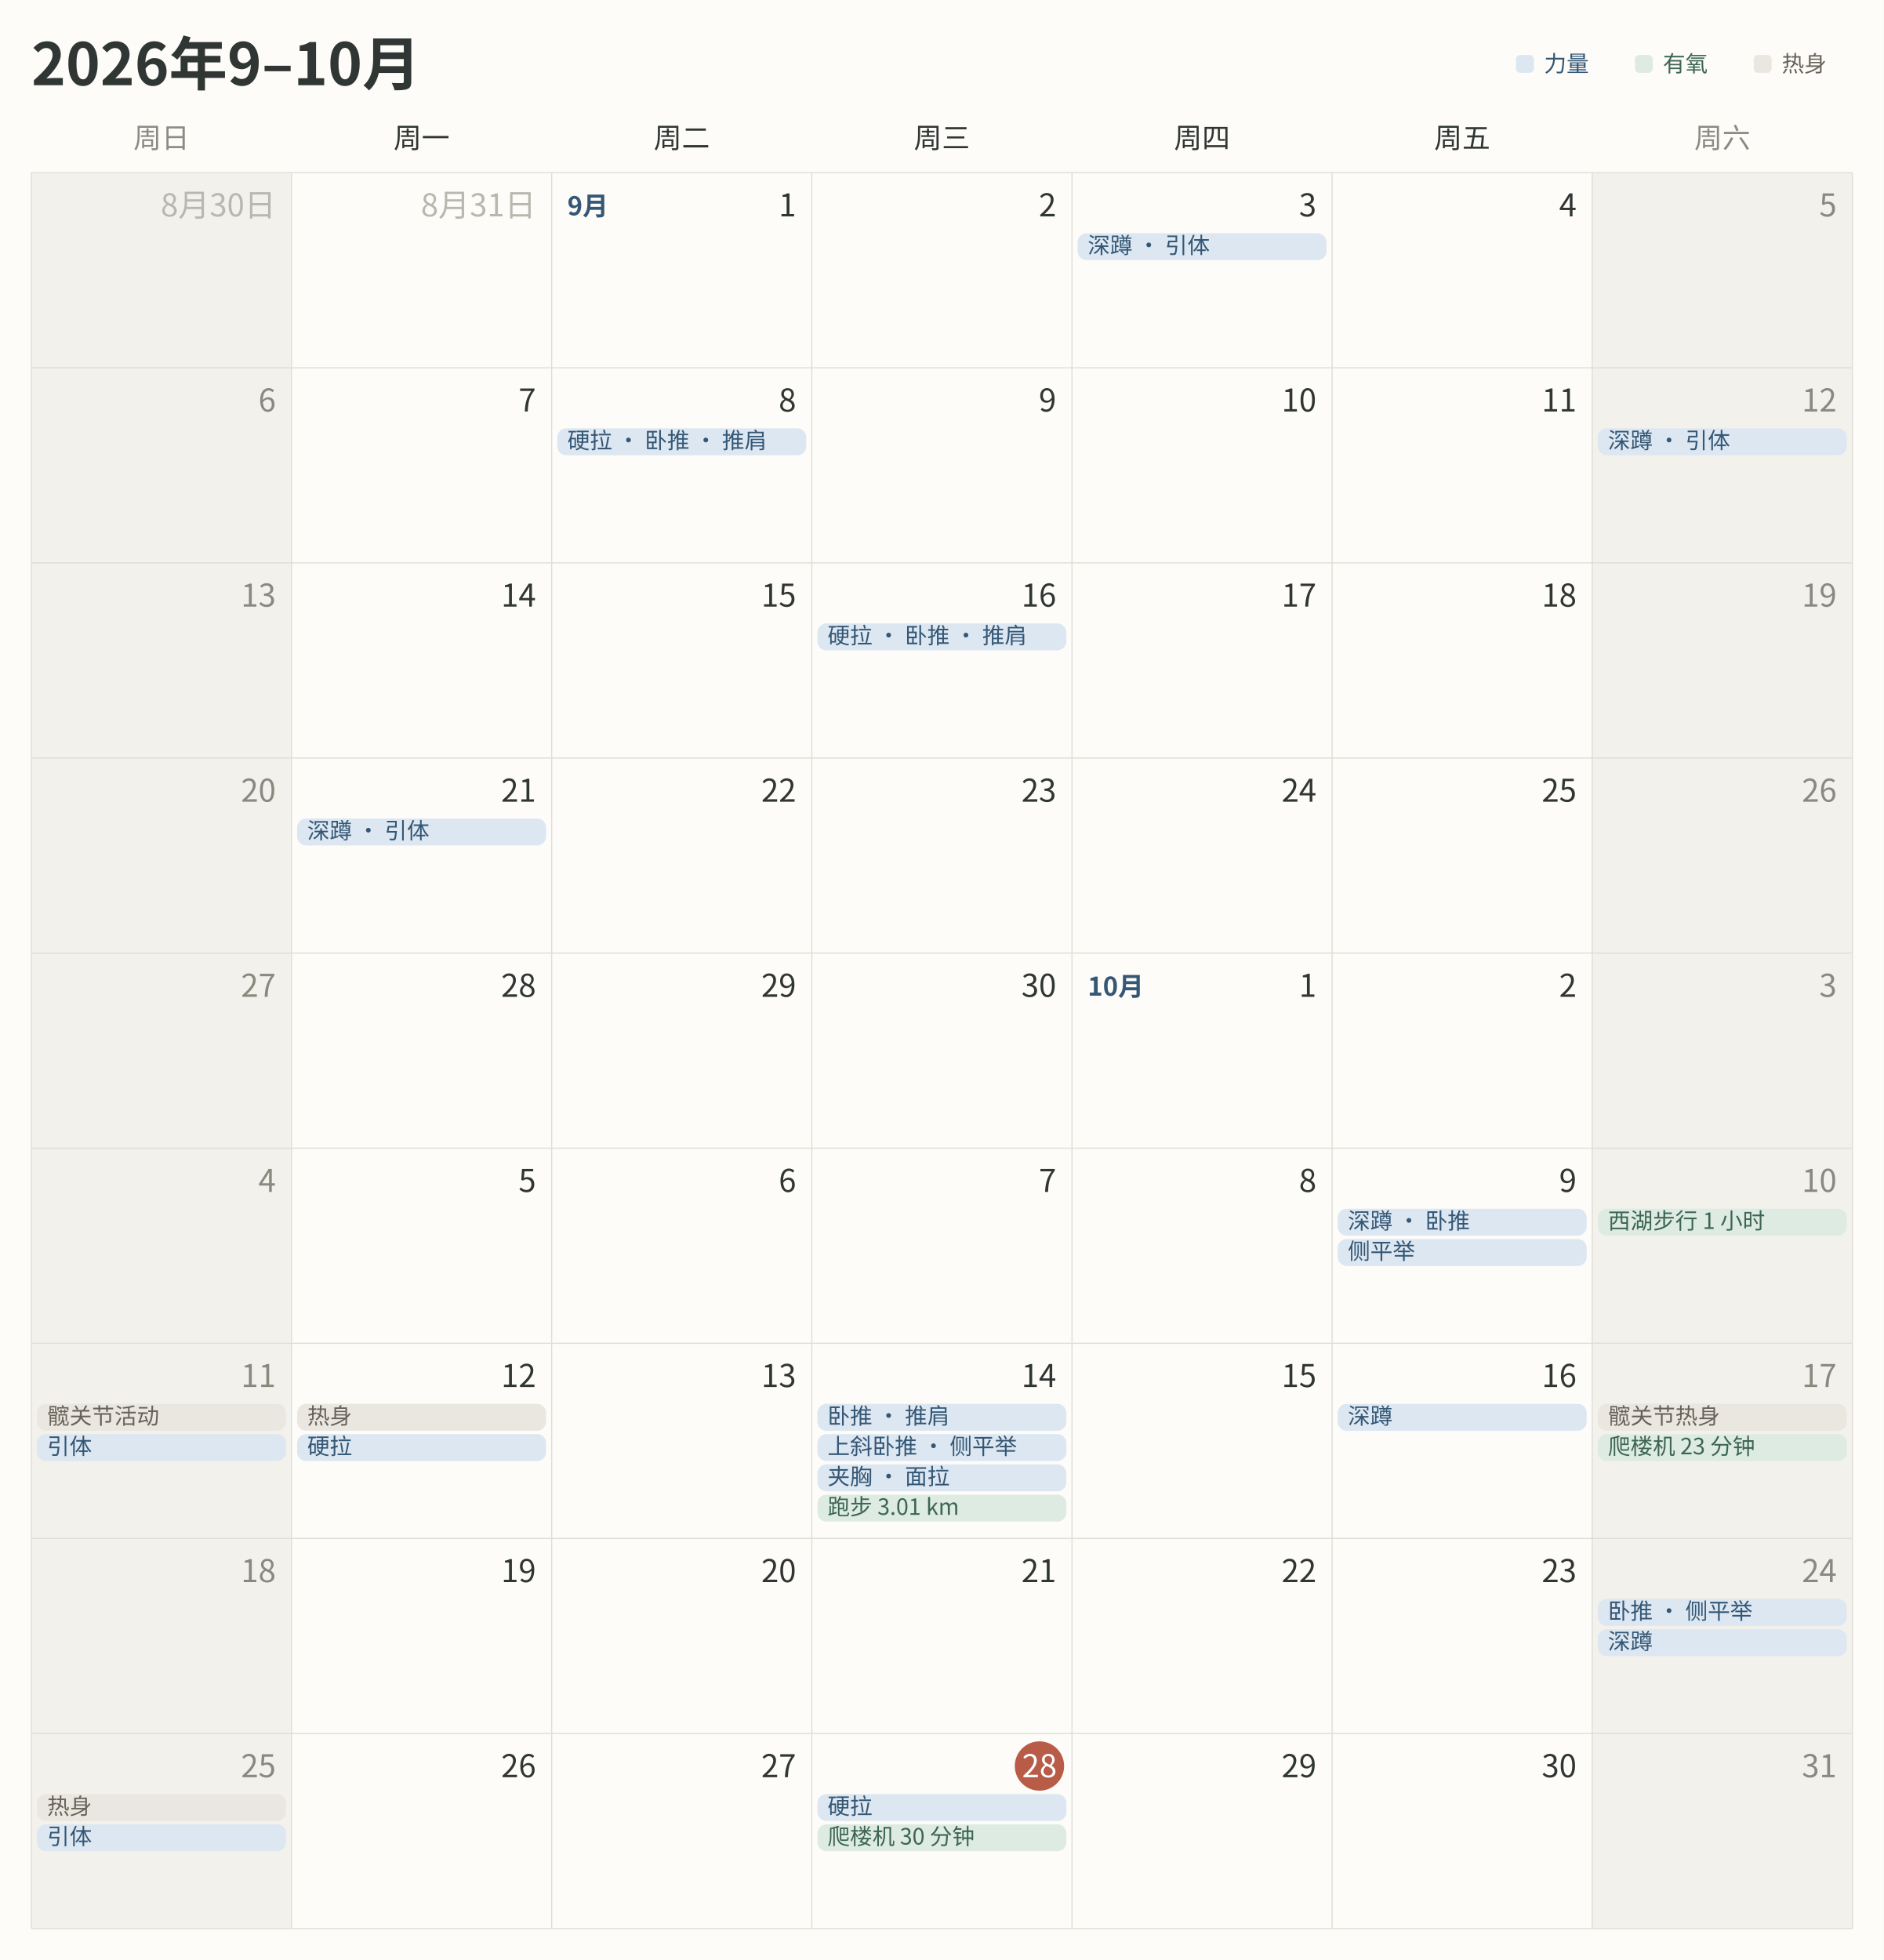
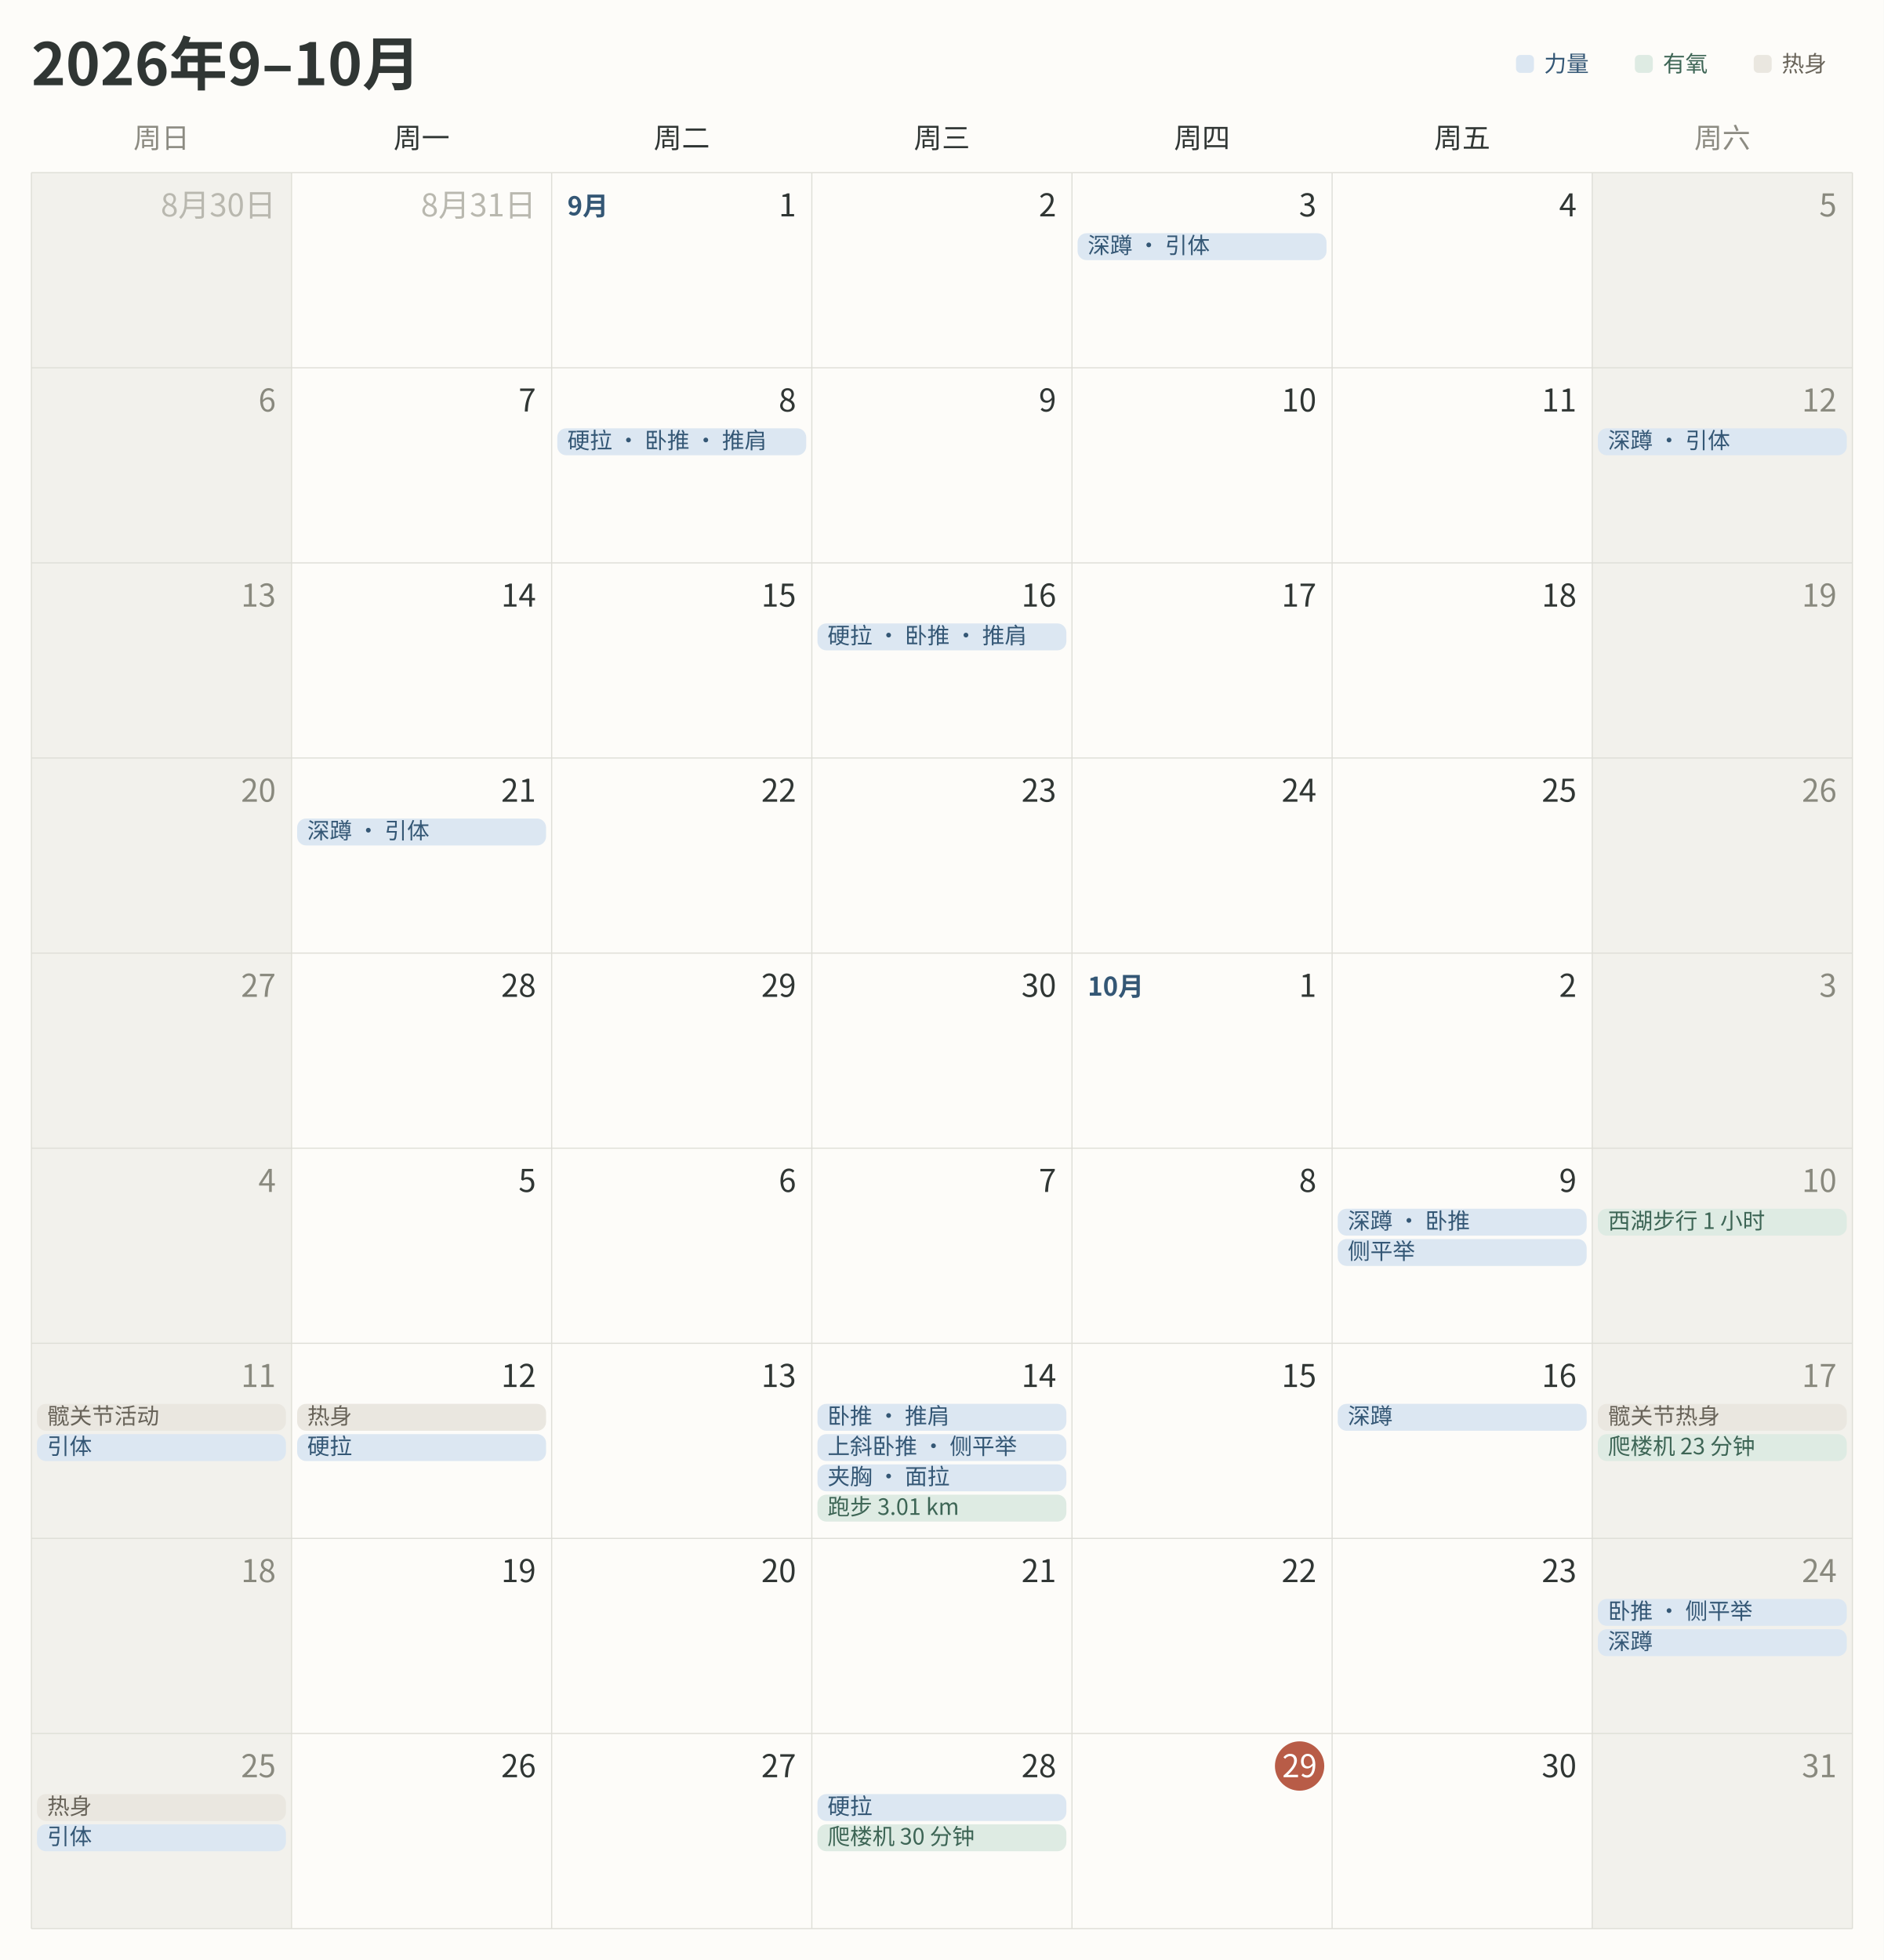
<svg xmlns="http://www.w3.org/2000/svg" width="1680" height="1748" viewBox="0 0 1680 1748" role="img" aria-labelledby="title description">
  <rect width="1680" height="1748" fill="#fdfcf9" />
  <g font-family="-apple-system, BlinkMacSystemFont, 'PingFang SC', 'Microsoft YaHei', 'Noto Sans CJK SC', sans-serif">
    <text x="28" y="76" font-size="52" font-weight="700" fill="#303634">2026年9–10月</text>
    <rect x="1352" y="49" width="16" height="16" rx="4" fill="#dce7f2" />
    <text x="1377" y="64" font-size="20" fill="#345775">力量</text>
    <rect x="1458" y="49" width="16" height="16" rx="4" fill="#deebe3" />
    <text x="1483" y="64" font-size="20" fill="#3d6555">有氧</text>
    <rect x="1564" y="49" width="16" height="16" rx="4" fill="#eae7e0" />
    <text x="1589" y="64" font-size="20" fill="#686359">热身</text>
    <text x="144.0" y="132" text-anchor="middle" font-size="25" fill="#8c8b82">周日</text>
    <text x="376.0" y="132" text-anchor="middle" font-size="25" fill="#303634">周一</text>
    <text x="608.0" y="132" text-anchor="middle" font-size="25" fill="#303634">周二</text>
    <text x="840.0" y="132" text-anchor="middle" font-size="25" fill="#303634">周三</text>
    <text x="1072.0" y="132" text-anchor="middle" font-size="25" fill="#303634">周四</text>
    <text x="1304.0" y="132" text-anchor="middle" font-size="25" fill="#303634">周五</text>
    <text x="1536.0" y="132" text-anchor="middle" font-size="25" fill="#8c8b82">周六</text>
    <rect x="28" y="154" width="232" height="174" fill="#f2f1ec" />
    <text x="246" y="193" text-anchor="end" font-size="28" fill="#b9b8af">8月30日</text>
    <rect x="260" y="154" width="232" height="174" fill="#fdfcf9" />
    <text x="478" y="193" text-anchor="end" font-size="28" fill="#b9b8af">8月31日</text>
    <rect x="492" y="154" width="232" height="174" fill="#fdfcf9" />
    <text x="506" y="192" font-size="23" font-weight="600" fill="#345775">9月</text>
    <text x="710" y="193" text-anchor="end" font-size="28" fill="#303634">1</text>
    <rect x="724" y="154" width="232" height="174" fill="#fdfcf9" />
    <text x="942" y="193" text-anchor="end" font-size="28" fill="#303634">2</text>
    <rect x="956" y="154" width="232" height="174" fill="#fdfcf9" />
    <text x="1174" y="193" text-anchor="end" font-size="28" fill="#303634">3</text>
    <g>
      <rect x="961" y="208" width="222" height="24" rx="8" fill="#dce7f2" />
      <text x="970" y="226" font-size="20.00" fill="#345775">深蹲 · 引体</text>
    </g>
    <rect x="1188" y="154" width="232" height="174" fill="#fdfcf9" />
    <text x="1406" y="193" text-anchor="end" font-size="28" fill="#303634">4</text>
    <rect x="1420" y="154" width="232" height="174" fill="#f2f1ec" />
    <text x="1638" y="193" text-anchor="end" font-size="28" fill="#89897e">5</text>
    <rect x="28" y="328" width="232" height="174" fill="#f2f1ec" />
    <text x="246" y="367" text-anchor="end" font-size="28" fill="#89897e">6</text>
    <rect x="260" y="328" width="232" height="174" fill="#fdfcf9" />
    <text x="478" y="367" text-anchor="end" font-size="28" fill="#303634">7</text>
    <rect x="492" y="328" width="232" height="174" fill="#fdfcf9" />
    <text x="710" y="367" text-anchor="end" font-size="28" fill="#303634">8</text>
    <g>
      <rect x="497" y="382" width="222" height="24" rx="8" fill="#dce7f2" />
      <text x="506" y="400" font-size="20.00" fill="#345775">硬拉 · 卧推 · 推肩</text>
    </g>
    <rect x="724" y="328" width="232" height="174" fill="#fdfcf9" />
    <text x="942" y="367" text-anchor="end" font-size="28" fill="#303634">9</text>
    <rect x="956" y="328" width="232" height="174" fill="#fdfcf9" />
    <text x="1174" y="367" text-anchor="end" font-size="28" fill="#303634">10</text>
    <rect x="1188" y="328" width="232" height="174" fill="#fdfcf9" />
    <text x="1406" y="367" text-anchor="end" font-size="28" fill="#303634">11</text>
    <rect x="1420" y="328" width="232" height="174" fill="#f2f1ec" />
    <text x="1638" y="367" text-anchor="end" font-size="28" fill="#89897e">12</text>
    <g>
      <rect x="1425" y="382" width="222" height="24" rx="8" fill="#dce7f2" />
      <text x="1434" y="400" font-size="20.00" fill="#345775">深蹲 · 引体</text>
    </g>
    <rect x="28" y="502" width="232" height="174" fill="#f2f1ec" />
    <text x="246" y="541" text-anchor="end" font-size="28" fill="#89897e">13</text>
    <rect x="260" y="502" width="232" height="174" fill="#fdfcf9" />
    <text x="478" y="541" text-anchor="end" font-size="28" fill="#303634">14</text>
    <rect x="492" y="502" width="232" height="174" fill="#fdfcf9" />
    <text x="710" y="541" text-anchor="end" font-size="28" fill="#303634">15</text>
    <rect x="724" y="502" width="232" height="174" fill="#fdfcf9" />
    <text x="942" y="541" text-anchor="end" font-size="28" fill="#303634">16</text>
    <g>
      <rect x="729" y="556" width="222" height="24" rx="8" fill="#dce7f2" />
      <text x="738" y="574" font-size="20.00" fill="#345775">硬拉 · 卧推 · 推肩</text>
    </g>
    <rect x="956" y="502" width="232" height="174" fill="#fdfcf9" />
    <text x="1174" y="541" text-anchor="end" font-size="28" fill="#303634">17</text>
    <rect x="1188" y="502" width="232" height="174" fill="#fdfcf9" />
    <text x="1406" y="541" text-anchor="end" font-size="28" fill="#303634">18</text>
    <rect x="1420" y="502" width="232" height="174" fill="#f2f1ec" />
    <text x="1638" y="541" text-anchor="end" font-size="28" fill="#89897e">19</text>
    <rect x="28" y="676" width="232" height="174" fill="#f2f1ec" />
    <text x="246" y="715" text-anchor="end" font-size="28" fill="#89897e">20</text>
    <rect x="260" y="676" width="232" height="174" fill="#fdfcf9" />
    <text x="478" y="715" text-anchor="end" font-size="28" fill="#303634">21</text>
    <g>
      <rect x="265" y="730" width="222" height="24" rx="8" fill="#dce7f2" />
      <text x="274" y="748" font-size="20.00" fill="#345775">深蹲 · 引体</text>
    </g>
    <rect x="492" y="676" width="232" height="174" fill="#fdfcf9" />
    <text x="710" y="715" text-anchor="end" font-size="28" fill="#303634">22</text>
    <rect x="724" y="676" width="232" height="174" fill="#fdfcf9" />
    <text x="942" y="715" text-anchor="end" font-size="28" fill="#303634">23</text>
    <rect x="956" y="676" width="232" height="174" fill="#fdfcf9" />
    <text x="1174" y="715" text-anchor="end" font-size="28" fill="#303634">24</text>
    <rect x="1188" y="676" width="232" height="174" fill="#fdfcf9" />
    <text x="1406" y="715" text-anchor="end" font-size="28" fill="#303634">25</text>
    <rect x="1420" y="676" width="232" height="174" fill="#f2f1ec" />
    <text x="1638" y="715" text-anchor="end" font-size="28" fill="#89897e">26</text>
    <rect x="28" y="850" width="232" height="174" fill="#f2f1ec" />
    <text x="246" y="889" text-anchor="end" font-size="28" fill="#89897e">27</text>
    <rect x="260" y="850" width="232" height="174" fill="#fdfcf9" />
    <text x="478" y="889" text-anchor="end" font-size="28" fill="#303634">28</text>
    <rect x="492" y="850" width="232" height="174" fill="#fdfcf9" />
    <text x="710" y="889" text-anchor="end" font-size="28" fill="#303634">29</text>
    <rect x="724" y="850" width="232" height="174" fill="#fdfcf9" />
    <text x="942" y="889" text-anchor="end" font-size="28" fill="#303634">30</text>
    <rect x="956" y="850" width="232" height="174" fill="#fdfcf9" />
    <text x="970" y="888" font-size="23" font-weight="600" fill="#345775">10月</text>
    <text x="1174" y="889" text-anchor="end" font-size="28" fill="#303634">1</text>
    <rect x="1188" y="850" width="232" height="174" fill="#fdfcf9" />
    <text x="1406" y="889" text-anchor="end" font-size="28" fill="#303634">2</text>
    <rect x="1420" y="850" width="232" height="174" fill="#f2f1ec" />
    <text x="1638" y="889" text-anchor="end" font-size="28" fill="#89897e">3</text>
    <rect x="28" y="1024" width="232" height="174" fill="#f2f1ec" />
    <text x="246" y="1063" text-anchor="end" font-size="28" fill="#89897e">4</text>
    <rect x="260" y="1024" width="232" height="174" fill="#fdfcf9" />
    <text x="478" y="1063" text-anchor="end" font-size="28" fill="#303634">5</text>
    <rect x="492" y="1024" width="232" height="174" fill="#fdfcf9" />
    <text x="710" y="1063" text-anchor="end" font-size="28" fill="#303634">6</text>
    <rect x="724" y="1024" width="232" height="174" fill="#fdfcf9" />
    <text x="942" y="1063" text-anchor="end" font-size="28" fill="#303634">7</text>
    <rect x="956" y="1024" width="232" height="174" fill="#fdfcf9" />
    <text x="1174" y="1063" text-anchor="end" font-size="28" fill="#303634">8</text>
    <rect x="1188" y="1024" width="232" height="174" fill="#fdfcf9" />
    <text x="1406" y="1063" text-anchor="end" font-size="28" fill="#303634">9</text>
    <g>
      <rect x="1193" y="1078" width="222" height="24" rx="8" fill="#dce7f2" />
      <text x="1202" y="1096" font-size="20.00" fill="#345775">深蹲 · 卧推</text>
    </g>
    <g>
      <rect x="1193" y="1105" width="222" height="24" rx="8" fill="#dce7f2" />
      <text x="1202" y="1123" font-size="20.00" fill="#345775">侧平举</text>
    </g>
    <rect x="1420" y="1024" width="232" height="174" fill="#f2f1ec" />
    <text x="1638" y="1063" text-anchor="end" font-size="28" fill="#89897e">10</text>
    <g>
      <rect x="1425" y="1078" width="222" height="24" rx="8" fill="#deebe3" />
      <text x="1434" y="1096" font-size="20.00" fill="#3d6555">西湖步行 1 小时</text>
    </g>
    <rect x="28" y="1198" width="232" height="174" fill="#f2f1ec" />
    <text x="246" y="1237" text-anchor="end" font-size="28" fill="#89897e">11</text>
    <g>
      <rect x="33" y="1252" width="222" height="24" rx="8" fill="#eae7e0" />
      <text x="42" y="1270" font-size="20.00" fill="#686359">髋关节活动</text>
    </g>
    <g>
      <rect x="33" y="1279" width="222" height="24" rx="8" fill="#dce7f2" />
      <text x="42" y="1297" font-size="20.00" fill="#345775">引体</text>
    </g>
    <rect x="260" y="1198" width="232" height="174" fill="#fdfcf9" />
    <text x="478" y="1237" text-anchor="end" font-size="28" fill="#303634">12</text>
    <g>
      <rect x="265" y="1252" width="222" height="24" rx="8" fill="#eae7e0" />
      <text x="274" y="1270" font-size="20.00" fill="#686359">热身</text>
    </g>
    <g>
      <rect x="265" y="1279" width="222" height="24" rx="8" fill="#dce7f2" />
      <text x="274" y="1297" font-size="20.00" fill="#345775">硬拉</text>
    </g>
    <rect x="492" y="1198" width="232" height="174" fill="#fdfcf9" />
    <text x="710" y="1237" text-anchor="end" font-size="28" fill="#303634">13</text>
    <rect x="724" y="1198" width="232" height="174" fill="#fdfcf9" />
    <text x="942" y="1237" text-anchor="end" font-size="28" fill="#303634">14</text>
    <g>
      <rect x="729" y="1252" width="222" height="24" rx="8" fill="#dce7f2" />
      <text x="738" y="1270" font-size="20.00" fill="#345775">卧推 · 推肩</text>
    </g>
    <g>
      <rect x="729" y="1279" width="222" height="24" rx="8" fill="#dce7f2" />
      <text x="738" y="1297" font-size="20.00" fill="#345775">上斜卧推 · 侧平举</text>
    </g>
    <g>
      <rect x="729" y="1306" width="222" height="24" rx="8" fill="#dce7f2" />
      <text x="738" y="1324" font-size="20.00" fill="#345775">夹胸 · 面拉</text>
    </g>
    <g>
      <rect x="729" y="1333" width="222" height="24" rx="8" fill="#deebe3" />
      <text x="738" y="1351" font-size="20.00" fill="#3d6555">跑步 3.01 km</text>
    </g>
    <rect x="956" y="1198" width="232" height="174" fill="#fdfcf9" />
    <text x="1174" y="1237" text-anchor="end" font-size="28" fill="#303634">15</text>
    <rect x="1188" y="1198" width="232" height="174" fill="#fdfcf9" />
    <text x="1406" y="1237" text-anchor="end" font-size="28" fill="#303634">16</text>
    <g>
      <rect x="1193" y="1252" width="222" height="24" rx="8" fill="#dce7f2" />
      <text x="1202" y="1270" font-size="20.00" fill="#345775">深蹲</text>
    </g>
    <rect x="1420" y="1198" width="232" height="174" fill="#f2f1ec" />
    <text x="1638" y="1237" text-anchor="end" font-size="28" fill="#89897e">17</text>
    <g>
      <rect x="1425" y="1252" width="222" height="24" rx="8" fill="#eae7e0" />
      <text x="1434" y="1270" font-size="20.00" fill="#686359">髋关节热身</text>
    </g>
    <g>
      <rect x="1425" y="1279" width="222" height="24" rx="8" fill="#deebe3" />
      <text x="1434" y="1297" font-size="20.00" fill="#3d6555">爬楼机 23 分钟</text>
    </g>
    <rect x="28" y="1372" width="232" height="174" fill="#f2f1ec" />
    <text x="246" y="1411" text-anchor="end" font-size="28" fill="#89897e">18</text>
    <rect x="260" y="1372" width="232" height="174" fill="#fdfcf9" />
    <text x="478" y="1411" text-anchor="end" font-size="28" fill="#303634">19</text>
    <rect x="492" y="1372" width="232" height="174" fill="#fdfcf9" />
    <text x="710" y="1411" text-anchor="end" font-size="28" fill="#303634">20</text>
    <rect x="724" y="1372" width="232" height="174" fill="#fdfcf9" />
    <text x="942" y="1411" text-anchor="end" font-size="28" fill="#303634">21</text>
    <rect x="956" y="1372" width="232" height="174" fill="#fdfcf9" />
    <text x="1174" y="1411" text-anchor="end" font-size="28" fill="#303634">22</text>
    <rect x="1188" y="1372" width="232" height="174" fill="#fdfcf9" />
    <text x="1406" y="1411" text-anchor="end" font-size="28" fill="#303634">23</text>
    <rect x="1420" y="1372" width="232" height="174" fill="#f2f1ec" />
    <text x="1638" y="1411" text-anchor="end" font-size="28" fill="#89897e">24</text>
    <g>
      <rect x="1425" y="1426" width="222" height="24" rx="8" fill="#dce7f2" />
      <text x="1434" y="1444" font-size="20.00" fill="#345775">卧推 · 侧平举</text>
    </g>
    <g>
      <rect x="1425" y="1453" width="222" height="24" rx="8" fill="#dce7f2" />
      <text x="1434" y="1471" font-size="20.00" fill="#345775">深蹲</text>
    </g>
    <rect x="28" y="1546" width="232" height="174" fill="#f2f1ec" />
    <text x="246" y="1585" text-anchor="end" font-size="28" fill="#89897e">25</text>
    <g>
      <rect x="33" y="1600" width="222" height="24" rx="8" fill="#eae7e0" />
      <text x="42" y="1618" font-size="20.00" fill="#686359">热身</text>
    </g>
    <g>
      <rect x="33" y="1627" width="222" height="24" rx="8" fill="#dce7f2" />
      <text x="42" y="1645" font-size="20.00" fill="#345775">引体</text>
    </g>
    <rect x="260" y="1546" width="232" height="174" fill="#fdfcf9" />
    <text x="478" y="1585" text-anchor="end" font-size="28" fill="#303634">26</text>
    <rect x="492" y="1546" width="232" height="174" fill="#fdfcf9" />
    <text x="710" y="1585" text-anchor="end" font-size="28" fill="#303634">27</text>
    <rect x="724" y="1546" width="232" height="174" fill="#fdfcf9" />
-     <circle cx="927" cy="1575" r="22" fill="#b85c47" />
-     <text x="927" y="1585" text-anchor="middle" font-size="28" fill="#ffffff">28</text>
+     <text x="942" y="1585" text-anchor="end" font-size="28" fill="#303634">28</text>
    <g>
      <rect x="729" y="1600" width="222" height="24" rx="8" fill="#dce7f2" />
      <text x="738" y="1618" font-size="20.00" fill="#345775">硬拉</text>
    </g>
    <g>
      <rect x="729" y="1627" width="222" height="24" rx="8" fill="#deebe3" />
      <text x="738" y="1645" font-size="20.00" fill="#3d6555">爬楼机 30 分钟</text>
    </g>
    <rect x="956" y="1546" width="232" height="174" fill="#fdfcf9" />
-     <text x="1174" y="1585" text-anchor="end" font-size="28" fill="#303634">29</text>
+     <circle cx="1159" cy="1575" r="22" fill="#b85c47" />
+     <text x="1159" y="1585" text-anchor="middle" font-size="28" fill="#ffffff">29</text>
    <rect x="1188" y="1546" width="232" height="174" fill="#fdfcf9" />
    <text x="1406" y="1585" text-anchor="end" font-size="28" fill="#303634">30</text>
    <rect x="1420" y="1546" width="232" height="174" fill="#f2f1ec" />
    <text x="1638" y="1585" text-anchor="end" font-size="28" fill="#89897e">31</text>
    <path d="M28,154 V1720" stroke="#deded7" stroke-width="1" />
    <path d="M260,154 V1720" stroke="#deded7" stroke-width="1" />
    <path d="M492,154 V1720" stroke="#deded7" stroke-width="1" />
    <path d="M724,154 V1720" stroke="#deded7" stroke-width="1" />
    <path d="M956,154 V1720" stroke="#deded7" stroke-width="1" />
    <path d="M1188,154 V1720" stroke="#deded7" stroke-width="1" />
    <path d="M1420,154 V1720" stroke="#deded7" stroke-width="1" />
    <path d="M1652,154 V1720" stroke="#deded7" stroke-width="1" />
    <path d="M28,154 H1652" stroke="#deded7" stroke-width="1" />
    <path d="M28,328 H1652" stroke="#deded7" stroke-width="1" />
    <path d="M28,502 H1652" stroke="#deded7" stroke-width="1" />
    <path d="M28,676 H1652" stroke="#deded7" stroke-width="1" />
    <path d="M28,850 H1652" stroke="#deded7" stroke-width="1" />
    <path d="M28,1024 H1652" stroke="#deded7" stroke-width="1" />
    <path d="M28,1198 H1652" stroke="#deded7" stroke-width="1" />
    <path d="M28,1372 H1652" stroke="#deded7" stroke-width="1" />
    <path d="M28,1546 H1652" stroke="#deded7" stroke-width="1" />
    <path d="M28,1720 H1652" stroke="#deded7" stroke-width="1" />
  </g>
</svg>
